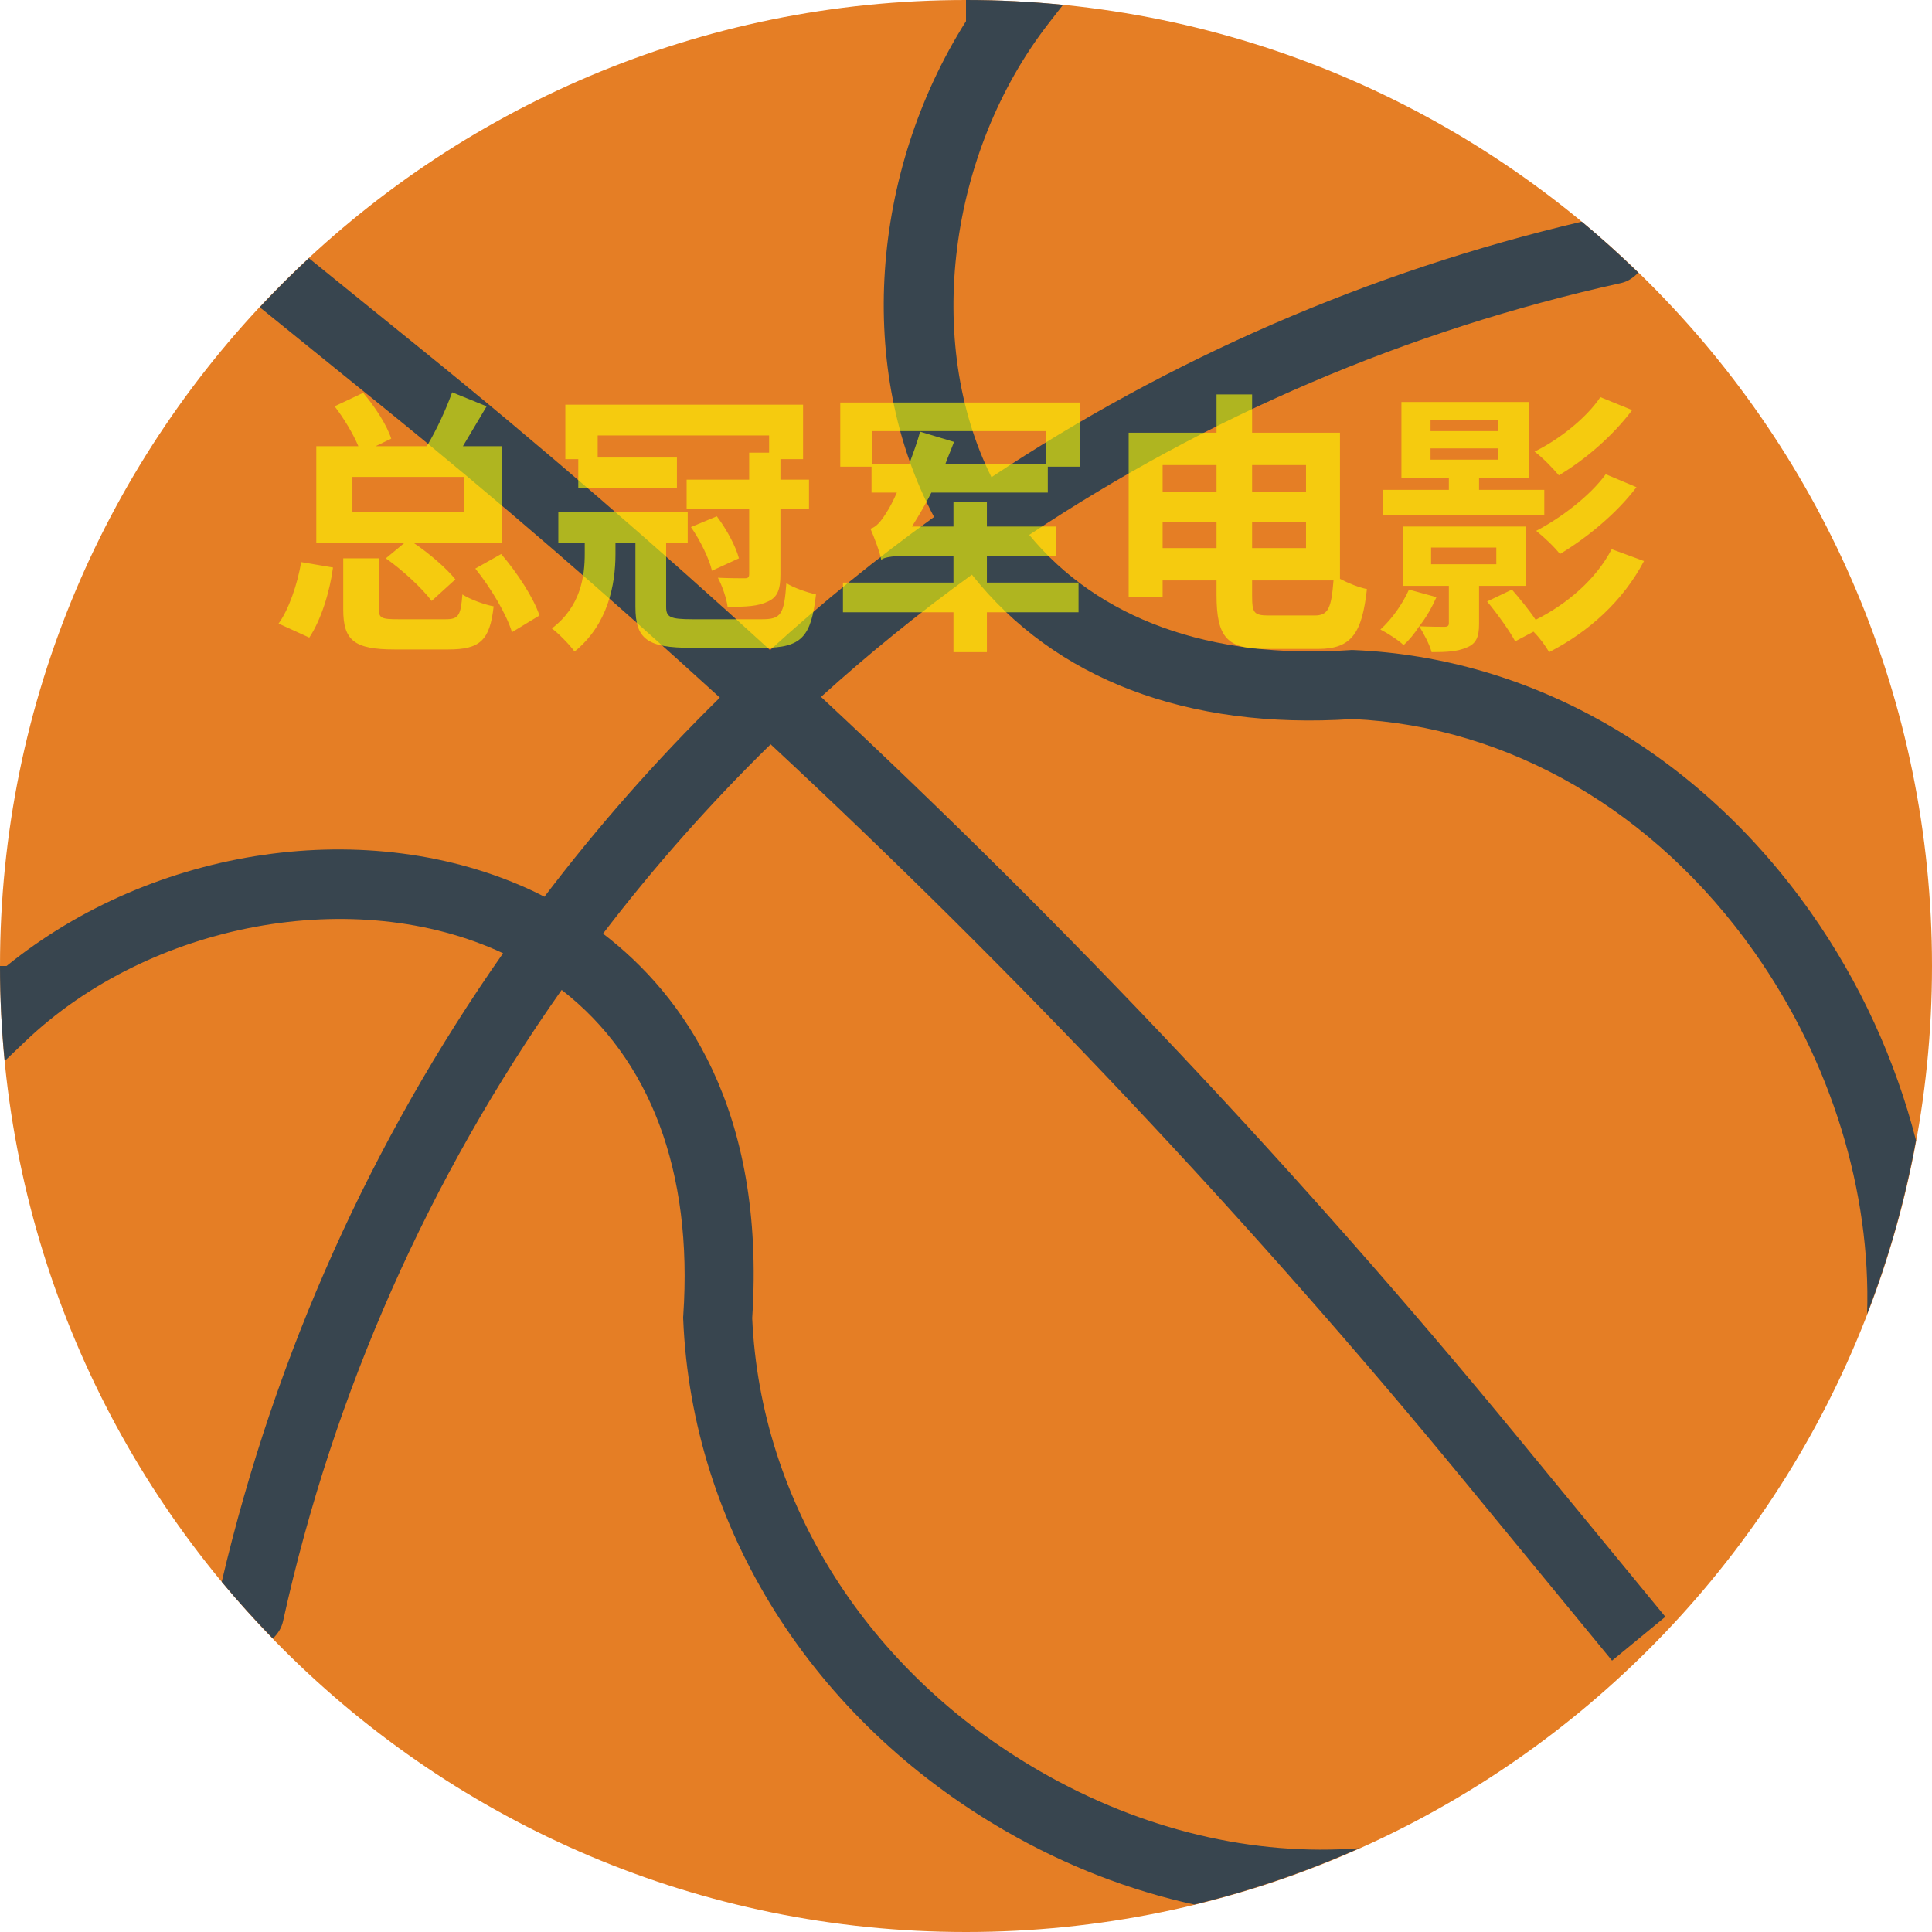
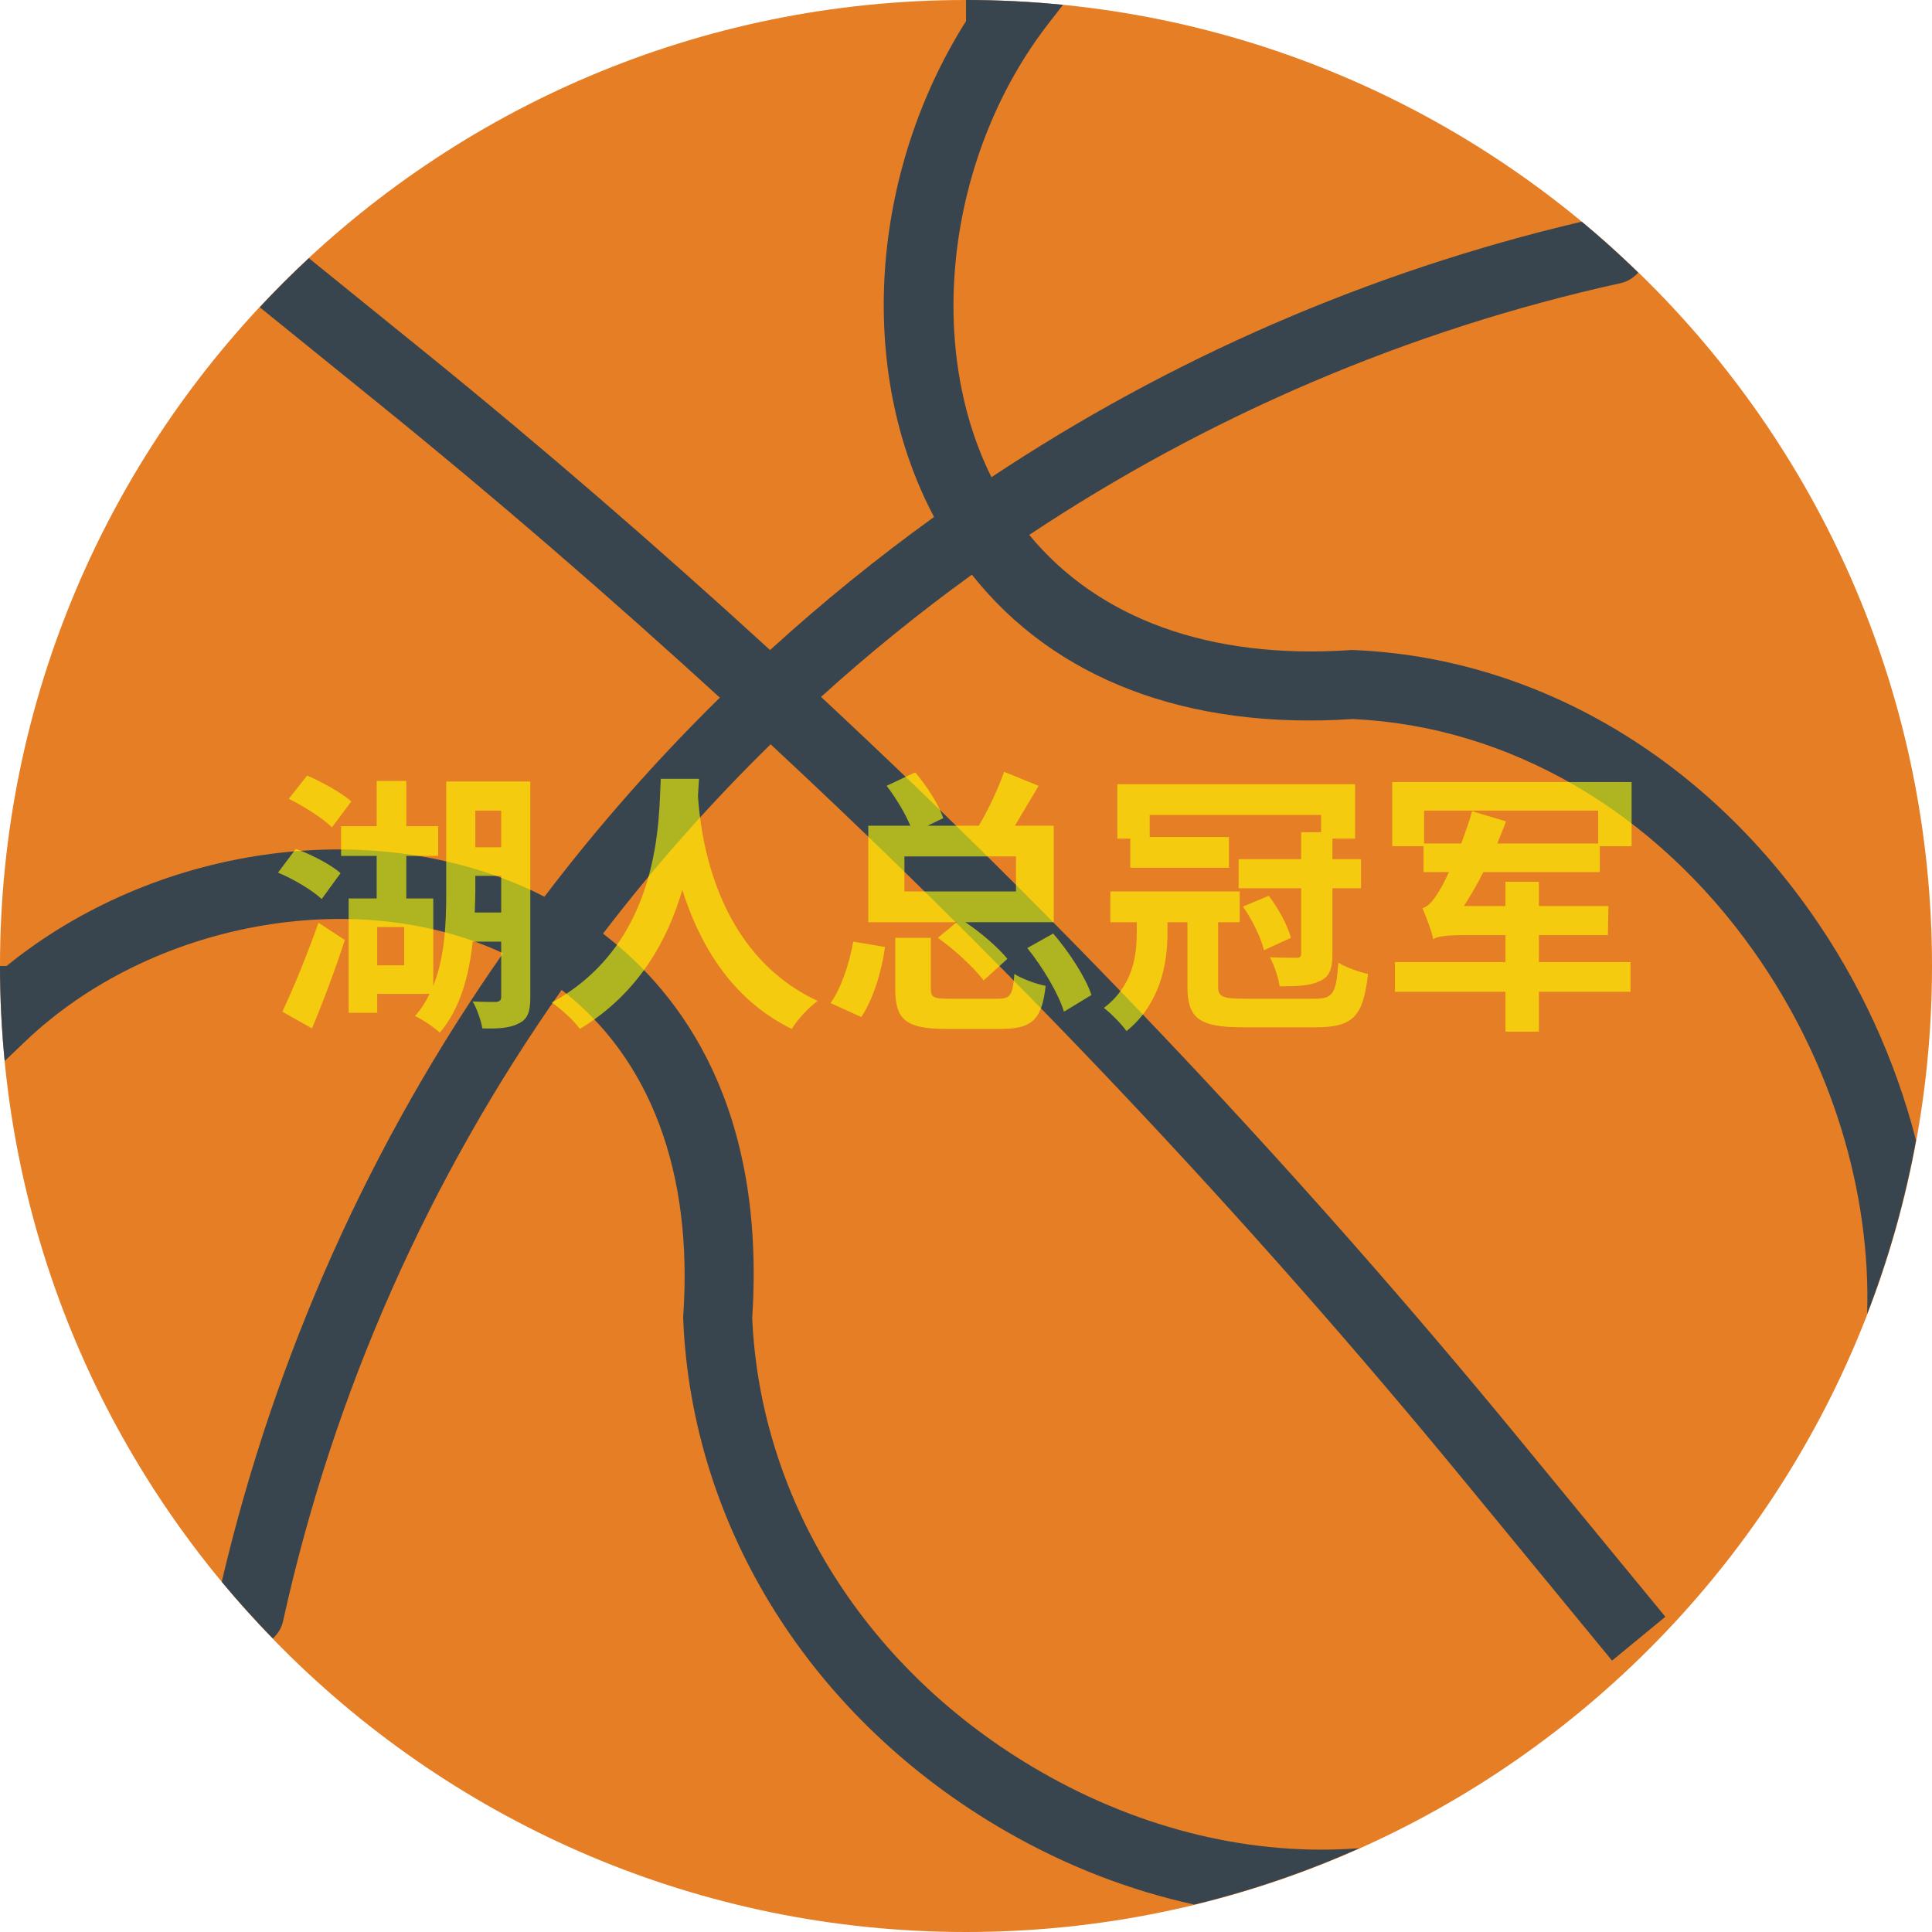
<svg xmlns="http://www.w3.org/2000/svg" version="1.1" id="Capa_1" x="0px" y="0px" viewBox="0 0 56 56" style="enable-background:new 0 0 56 56;" xml:space="preserve">
  <circle style="fill:#E57E25;" cx="28" cy="28" r="28" />
  <path style="fill:#38454F;" d="M0.729,30.188c3.621-3.458,9.574-4.556,13.853-2.558c-3.798,5.417-6.596,11.581-8.155,18.219  c0.471,0.569,0.968,1.114,1.482,1.643c0.141-0.133,0.252-0.3,0.296-0.503c1.471-6.684,4.259-12.877,8.075-18.296  c2.555,1.983,3.809,5.247,3.525,9.435l-0.004,0.054l0.002,0.055c0.251,6.063,3.746,11.611,9.348,14.839  c1.762,1.016,3.608,1.723,5.466,2.129c1.658-0.402,3.256-0.952,4.784-1.634c-3.049,0.236-6.277-0.514-9.252-2.228  c-4.989-2.875-8.105-7.782-8.346-13.136c0.395-6.064-2.008-9.374-4.324-11.145c1.487-1.945,3.112-3.778,4.858-5.488  c7.154,6.653,13.881,13.779,20.076,21.313l4.313,5.247l1.545-1.271l-4.313-5.247c-6.223-7.568-12.977-14.728-20.16-21.416  c1.39-1.259,2.85-2.442,4.373-3.543c2.39,3.021,6.233,4.501,11.036,4.185c4.519,0.205,8.76,2.665,11.643,6.754  c2.242,3.18,3.383,6.962,3.269,10.49c0.623-1.611,1.099-3.294,1.417-5.033c-0.592-2.311-1.617-4.575-3.051-6.609  c-3.255-4.617-8.084-7.388-13.248-7.602l-0.055-0.002l-0.054,0.004c-4.07,0.274-7.294-0.911-9.295-3.34  c5.142-3.417,10.935-5.93,17.155-7.3c0.203-0.045,0.365-0.161,0.498-0.302c-0.528-0.512-1.072-1.008-1.639-1.477  c-6.19,1.454-11.965,3.99-17.109,7.407c-1.946-3.908-1.265-9.4,1.667-13.169l0.407-0.523C29.888,0.048,28.95,0,28,0v0.614  c-2.774,4.391-3.187,10.109-0.926,14.371c-1.659,1.195-3.245,2.483-4.753,3.857c-3.269-2.989-6.615-5.891-10.053-8.674L8.953,7.484  C8.461,7.941,7.987,8.415,7.529,8.906l3.481,2.818c3.369,2.727,6.649,5.569,9.855,8.497c-1.829,1.798-3.531,3.726-5.085,5.772  c-0.114-0.058-0.23-0.118-0.339-0.169C10.698,23.603,4.46,24.534,0.19,28H0c0,0.93,0.048,1.848,0.136,2.754L0.729,30.188z" />
-   <text font-weight="bold" stroke="#000" opacity="0.6" xml:space="preserve" text-anchor="start" font-family="'League Gothic', sans-serif" font-size="8" id="svg_3" y="18.182" x="7.823" stroke-width="0" fill="#ffff00">总冠军电影</text>
+   <text font-weight="bold" stroke="#000" opacity="0.6" xml:space="preserve" text-anchor="start" font-family="'League Gothic', sans-serif" font-size="8" id="svg_3" y="29.182" x="7.823" stroke-width="0" fill="#ffff00">湖人总冠军</text>
</svg>
